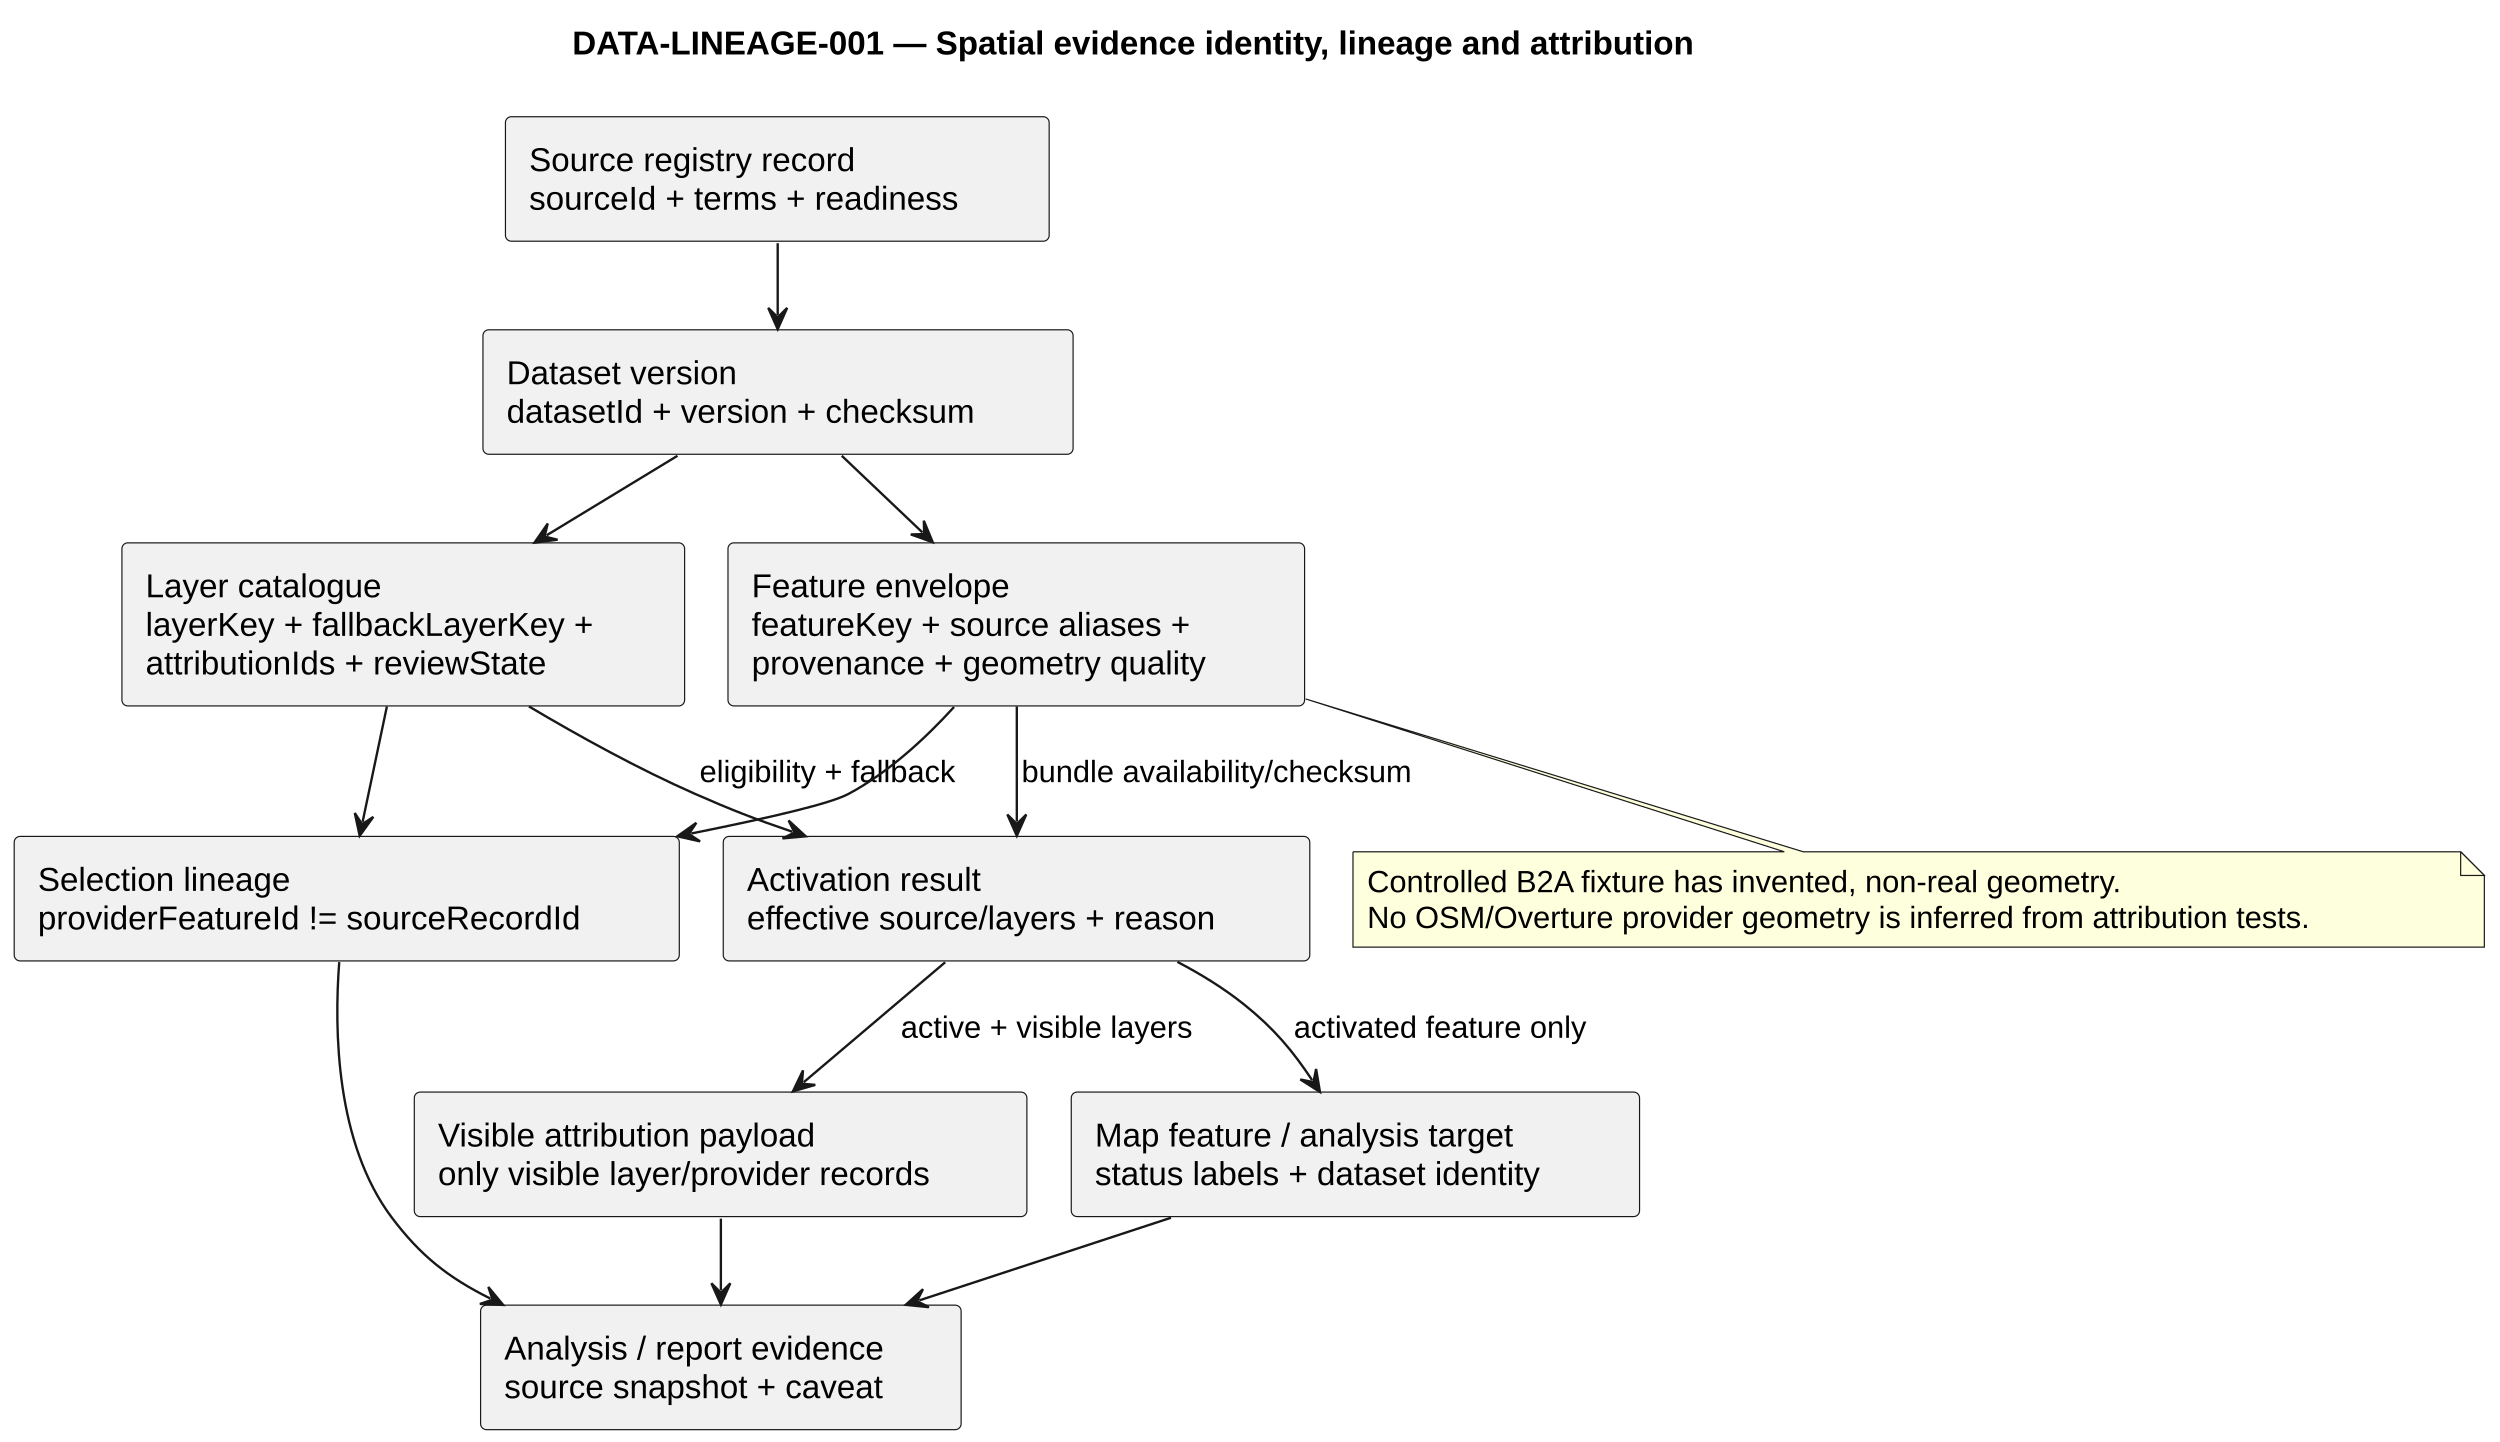
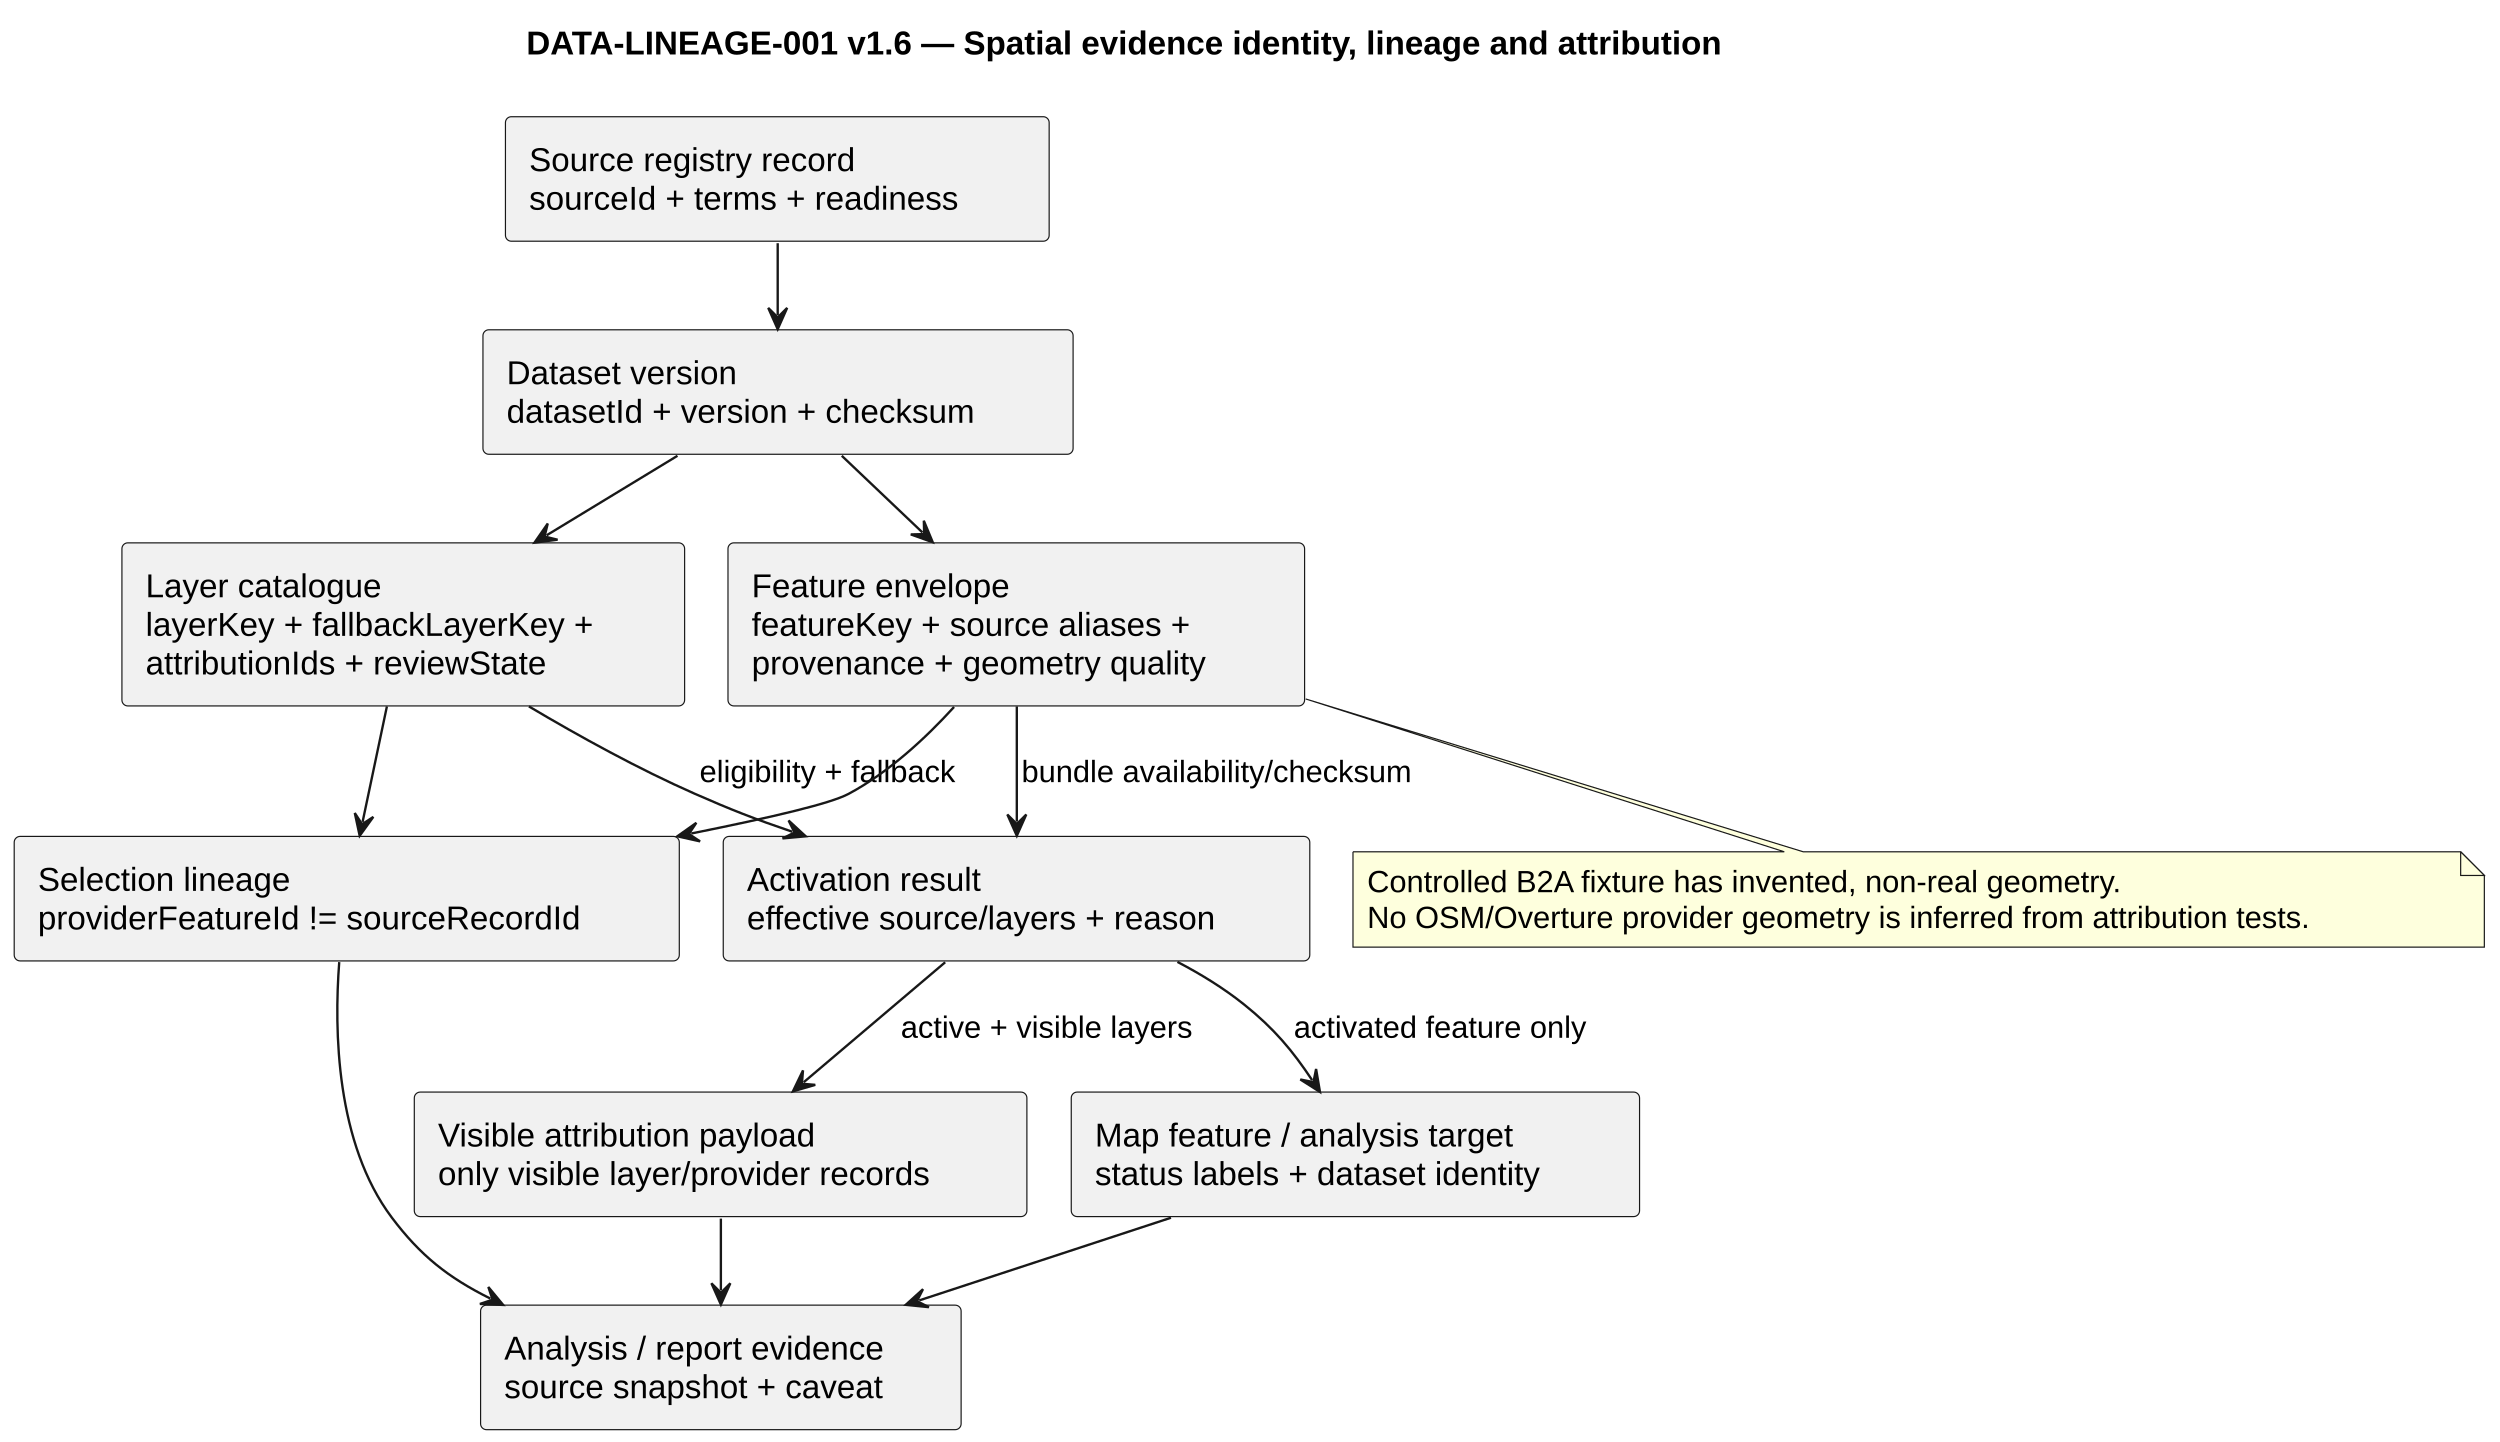
<svg xmlns="http://www.w3.org/2000/svg" contentStyleType="text/css" data-diagram-type="DESCRIPTION" height="609px" preserveAspectRatio="none" style="width:1056px;height:609px;background:#FFFFFF;" version="1.1" viewBox="0 0 1056 609" width="1056px" zoomAndPan="magnify">
  <defs />
  <g>
    <g class="title" data-source-line="2">
-       <text fill="#000000" font-family="Arial" font-size="14" font-weight="bold" lengthAdjust="spacing" textLength="565.059" x="241.721" y="22.995">DATA-LINEAGE-001 — Spatial evidence identity, lineage and attribution</text>
+       <text fill="#000000" font-family="Arial" font-size="14" font-weight="bold" lengthAdjust="spacing" textLength="603.859" x="222.32" y="22.995">DATA-LINEAGE-001 v1.6 — Spatial evidence identity, lineage and attribution</text>
    </g>
    <g class="entity" data-entity="Registry" data-source-line="7" data-uid="ent0002" id="entity_Registry">
      <rect fill="#F1F1F1" height="52.594" rx="2.5" ry="2.5" style="stroke:#181818;stroke-width:0.5;" width="229.665" x="213.5" y="49.297" />
      <text fill="#000000" font-family="Arial" font-size="14" lengthAdjust="spacing" textLength="156.536" x="223.5" y="72.292">Source registry record</text>
      <text fill="#000000" font-family="Arial" font-size="14" lengthAdjust="spacing" textLength="209.665" x="223.5" y="88.589">sourceId + terms + readiness</text>
    </g>
    <g class="entity" data-entity="Dataset" data-source-line="8" data-uid="ent0003" id="entity_Dataset">
      <rect fill="#F1F1F1" height="52.594" rx="2.5" ry="2.5" style="stroke:#181818;stroke-width:0.5;" width="249.277" x="204" y="139.297" />
      <text fill="#000000" font-family="Arial" font-size="14" lengthAdjust="spacing" textLength="110.551" x="214" y="162.292">Dataset version</text>
      <text fill="#000000" font-family="Arial" font-size="14" lengthAdjust="spacing" textLength="229.277" x="214" y="178.589">datasetId + version + checksum</text>
    </g>
    <g class="entity" data-entity="Feature" data-source-line="9" data-uid="ent0004" id="entity_Feature">
      <rect fill="#F1F1F1" height="68.891" rx="2.5" ry="2.5" style="stroke:#181818;stroke-width:0.5;" width="243.562" x="307.5" y="229.297" />
      <text fill="#000000" font-family="Arial" font-size="14" lengthAdjust="spacing" textLength="122.767" x="317.5" y="252.292">Feature envelope</text>
      <text fill="#000000" font-family="Arial" font-size="14" lengthAdjust="spacing" textLength="213.131" x="317.5" y="268.589">featureKey + source aliases +</text>
      <text fill="#000000" font-family="Arial" font-size="14" lengthAdjust="spacing" textLength="223.562" x="317.5" y="284.886">provenance + geometry quality</text>
    </g>
    <g class="entity" data-entity="Layer" data-source-line="10" data-uid="ent0005" id="entity_Layer">
      <rect fill="#F1F1F1" height="68.891" rx="2.5" ry="2.5" style="stroke:#181818;stroke-width:0.5;" width="237.684" x="51.5" y="229.297" />
      <text fill="#000000" font-family="Arial" font-size="14" lengthAdjust="spacing" textLength="112.656" x="61.5" y="252.292">Layer catalogue</text>
      <text fill="#000000" font-family="Arial" font-size="14" lengthAdjust="spacing" textLength="217.684" x="61.5" y="268.589">layerKey + fallbackLayerKey +</text>
      <text fill="#000000" font-family="Arial" font-size="14" lengthAdjust="spacing" textLength="198.386" x="61.5" y="284.886">attributionIds + reviewState</text>
    </g>
    <g class="entity" data-entity="Activation" data-source-line="11" data-uid="ent0006" id="entity_Activation">
      <rect fill="#F1F1F1" height="52.594" rx="2.5" ry="2.5" style="stroke:#181818;stroke-width:0.5;" width="247.753" x="305.5" y="353.297" />
      <text fill="#000000" font-family="Arial" font-size="14" lengthAdjust="spacing" textLength="114.7" x="315.5" y="376.292">Activation result</text>
      <text fill="#000000" font-family="Arial" font-size="14" lengthAdjust="spacing" textLength="227.753" x="315.5" y="392.589">effective source/layers + reason</text>
    </g>
    <g class="entity" data-entity="MapFeature" data-source-line="12" data-uid="ent0007" id="entity_MapFeature">
      <rect fill="#F1F1F1" height="52.594" rx="2.5" ry="2.5" style="stroke:#181818;stroke-width:0.5;" width="240.049" x="452.5" y="461.297" />
      <text fill="#000000" font-family="Arial" font-size="14" lengthAdjust="spacing" textLength="202.412" x="462.5" y="484.292">Map feature / analysis target</text>
      <text fill="#000000" font-family="Arial" font-size="14" lengthAdjust="spacing" textLength="220.049" x="462.5" y="500.589">status labels + dataset identity</text>
    </g>
    <g class="entity" data-entity="Selection" data-source-line="13" data-uid="ent0008" id="entity_Selection">
      <rect fill="#F1F1F1" height="52.594" rx="2.5" ry="2.5" style="stroke:#181818;stroke-width:0.5;" width="280.935" x="6" y="353.297" />
      <text fill="#000000" font-family="Arial" font-size="14" lengthAdjust="spacing" textLength="120.312" x="16" y="376.292">Selection lineage</text>
      <text fill="#000000" font-family="Arial" font-size="14" lengthAdjust="spacing" textLength="260.935" x="16" y="392.589">providerFeatureId != sourceRecordId</text>
    </g>
    <g class="entity" data-entity="Attribution" data-source-line="14" data-uid="ent0009" id="entity_Attribution">
      <rect fill="#F1F1F1" height="52.594" rx="2.5" ry="2.5" style="stroke:#181818;stroke-width:0.5;" width="258.759" x="175" y="461.297" />
      <text fill="#000000" font-family="Arial" font-size="14" lengthAdjust="spacing" textLength="184.393" x="185" y="484.292">Visible attribution payload</text>
      <text fill="#000000" font-family="Arial" font-size="14" lengthAdjust="spacing" textLength="238.759" x="185" y="500.589">only visible layer/provider records</text>
    </g>
    <g class="entity" data-entity="Evidence" data-source-line="15" data-uid="ent0010" id="entity_Evidence">
      <rect fill="#F1F1F1" height="52.594" rx="2.5" ry="2.5" style="stroke:#181818;stroke-width:0.5;" width="202.977" x="203" y="551.297" />
      <text fill="#000000" font-family="Arial" font-size="14" lengthAdjust="spacing" textLength="182.287" x="213" y="574.292">Analysis / report evidence</text>
      <text fill="#000000" font-family="Arial" font-size="14" lengthAdjust="spacing" textLength="182.977" x="213" y="590.589">source snapshot + caveat</text>
    </g>
    <g class="entity" data-entity="GMN23" data-source-line="31" data-uid="ent0024" id="entity_GMN23">
      <path d="M571.5,359.797 L571.5,400.062 A0,0 0 0 0 571.5,400.062 L1049.385,400.062 A0,0 0 0 0 1049.385,400.062 L1049.385,369.797 L1039.385,359.797 L761.682,359.797 L551.521,295.237 L753.682,359.797 L571.5,359.797 A0,0 0 0 0 571.5,359.797" fill="#FEFFDD" style="stroke:#181818;stroke-width:0.5;" />
      <path d="M1039.385,359.797 L1039.385,369.797 L1049.385,369.797 L1039.385,359.797" fill="#FEFFDD" style="stroke:#181818;stroke-width:0.5;" />
      <text fill="#000000" font-family="Arial" font-size="13" lengthAdjust="spacing" textLength="365.993" x="577.5" y="376.864">Controlled B2A fixture has invented, non-real geometry.</text>
      <text fill="#000000" font-family="Arial" font-size="13" lengthAdjust="spacing" textLength="456.885" x="577.5" y="391.997">No OSM/Overture provider geometry is inferred from attribution tests.</text>
    </g>
    <g class="link" data-entity-1="Registry" data-entity-2="Dataset" data-uid="lnk11" id="link_Registry_Dataset">
      <polygon fill="#181818" points="328.5,139.055,332.5,130.055,328.5,134.055,324.5,130.055,328.5,139.055" style="stroke:#181818;stroke-width:1;" />
      <path d="M328.5,102.724 C328.5,114.182 328.5,121.619 328.5,133.055" fill="none" style="stroke:#181818;stroke-width:1;" />
    </g>
    <g class="link" data-entity-1="Dataset" data-entity-2="Feature" data-uid="lnk12" id="link_Dataset_Feature">
      <polygon fill="#181818" points="393.991,229.046,390.223,219.946,390.367,225.601,384.712,225.745,393.991,229.046" style="stroke:#181818;stroke-width:1;" />
      <path d="M355.566,192.523 C367.37,203.742 377.019,212.913 389.642,224.912" fill="none" style="stroke:#181818;stroke-width:1;" />
    </g>
    <g class="link" data-entity-1="Dataset" data-entity-2="Layer" data-uid="lnk13" id="link_Dataset_Layer">
      <polygon fill="#181818" points="225.756,229.224,235.524,227.969,230.029,226.628,231.37,221.132,225.756,229.224" style="stroke:#181818;stroke-width:1;" />
      <path d="M286.159,192.523 C267.603,203.798 250.707,214.063 230.883,226.108" fill="none" style="stroke:#181818;stroke-width:1;" />
    </g>
    <g class="link" data-entity-1="Feature" data-entity-2="Activation" data-uid="lnk14" id="link_Feature_Activation">
      <polygon fill="#181818" points="429.5,353.044,433.5,344.044,429.5,348.044,425.5,344.044,429.5,353.044" style="stroke:#181818;stroke-width:1;" />
      <path d="M429.5,298.384 C429.5,315.854 429.5,330.876 429.5,347.044" fill="none" style="stroke:#181818;stroke-width:1;" />
      <text fill="#000000" font-family="Arial" font-size="13" lengthAdjust="spacing" textLength="189.535" x="431.5" y="330.364">bundle availability/checksum</text>
    </g>
    <g class="link" data-entity-1="Layer" data-entity-2="Activation" data-uid="lnk15" id="link_Layer_Activation">
      <polygon fill="#181818" points="340.337,353.259,333.101,346.578,335.603,351.651,330.529,354.153,340.337,353.259" style="stroke:#181818;stroke-width:1;" />
      <path d="M223.411,298.39 C244.671,311.013 269.737,324.827 293.5,335.297 C308.359,341.844 318.836,345.959 334.656,351.33" fill="none" style="stroke:#181818;stroke-width:1;" />
      <text fill="#000000" font-family="Arial" font-size="13" lengthAdjust="spacing" textLength="128.781" x="295.5" y="330.364">eligibility + fallback</text>
    </g>
    <g class="link" data-entity-1="Activation" data-entity-2="MapFeature" data-uid="lnk16" id="link_Activation_MapFeature">
      <polygon fill="#181818" points="557.562,461.249,555.916,451.538,554.796,457.083,549.251,455.964,557.562,461.249" style="stroke:#181818;stroke-width:1;" />
      <path d="M497.338,406.303 C507.273,411.493 517.005,417.487 525.5,424.297 C538.212,434.487 546.014,443.858 554.243,456.25" fill="none" style="stroke:#181818;stroke-width:1;" />
      <text fill="#000000" font-family="Arial" font-size="13" lengthAdjust="spacing" textLength="143.812" x="546.5" y="438.364">activated feature only</text>
    </g>
    <g class="link" data-entity-1="Feature" data-entity-2="Selection" data-uid="lnk17" id="link_Feature_Selection">
      <polygon fill="#181818" points="286.096,353.254,295.709,355.399,290.998,352.268,294.13,347.557,286.096,353.254" style="stroke:#181818;stroke-width:1;" />
      <path d="M402.993,298.624 C390.817,311.982 375.341,326.268 358.5,335.297 C350.842,339.402 326.922,345.036 291.978,352.07" fill="none" style="stroke:#181818;stroke-width:1;" />
    </g>
    <g class="link" data-entity-1="Layer" data-entity-2="Selection" data-uid="lnk18" id="link_Layer_Selection">
      <polygon fill="#181818" points="151.922,353.044,157.69,345.061,152.952,348.151,149.862,343.413,151.922,353.044" style="stroke:#181818;stroke-width:1;" />
      <path d="M163.429,298.384 C159.751,315.854 156.561,331.005 153.158,347.173" fill="none" style="stroke:#181818;stroke-width:1;" />
    </g>
    <g class="link" data-entity-1="MapFeature" data-entity-2="Evidence" data-uid="lnk19" id="link_MapFeature_Evidence">
      <polygon fill="#181818" points="382.571,551.162,392.37,552.154,387.321,549.602,389.874,544.553,382.571,551.162" style="stroke:#181818;stroke-width:1;" />
      <path d="M494.623,514.368 C459.387,525.938 423.531,537.712 388.272,549.29" fill="none" style="stroke:#181818;stroke-width:1;" />
    </g>
    <g class="link" data-entity-1="Selection" data-entity-2="Evidence" data-uid="lnk20" id="link_Selection_Evidence">
      <polygon fill="#181818" points="212.546,551.21,206.268,543.621,208.069,548.984,202.706,550.784,212.546,551.21" style="stroke:#181818;stroke-width:1;" />
      <path d="M143.292,406.394 C141.071,435.477 141.931,482.957 165.5,514.297 C177.507,530.263 189.149,539.576 207.174,548.539" fill="none" style="stroke:#181818;stroke-width:1;" />
    </g>
    <g class="link" data-entity-1="Activation" data-entity-2="Attribution" data-uid="lnk21" id="link_Activation_Attribution">
      <polygon fill="#181818" points="334.914,461.006,344.365,458.236,338.727,457.772,339.191,452.135,334.914,461.006" style="stroke:#181818;stroke-width:1;" />
      <path d="M399.241,406.457 C379.732,423 359.029,440.557 339.49,457.126" fill="none" style="stroke:#181818;stroke-width:1;" />
      <text fill="#000000" font-family="Arial" font-size="13" lengthAdjust="spacing" textLength="143.743" x="380.5" y="438.364">active + visible layers</text>
    </g>
    <g class="link" data-entity-1="Attribution" data-entity-2="Evidence" data-uid="lnk22" id="link_Attribution_Evidence">
      <polygon fill="#181818" points="304.5,551.055,308.5,542.055,304.5,546.055,300.5,542.055,304.5,551.055" style="stroke:#181818;stroke-width:1;" />
      <path d="M304.5,514.724 C304.5,526.182 304.5,533.619 304.5,545.055" fill="none" style="stroke:#181818;stroke-width:1;" />
    </g>
  </g>
</svg>
